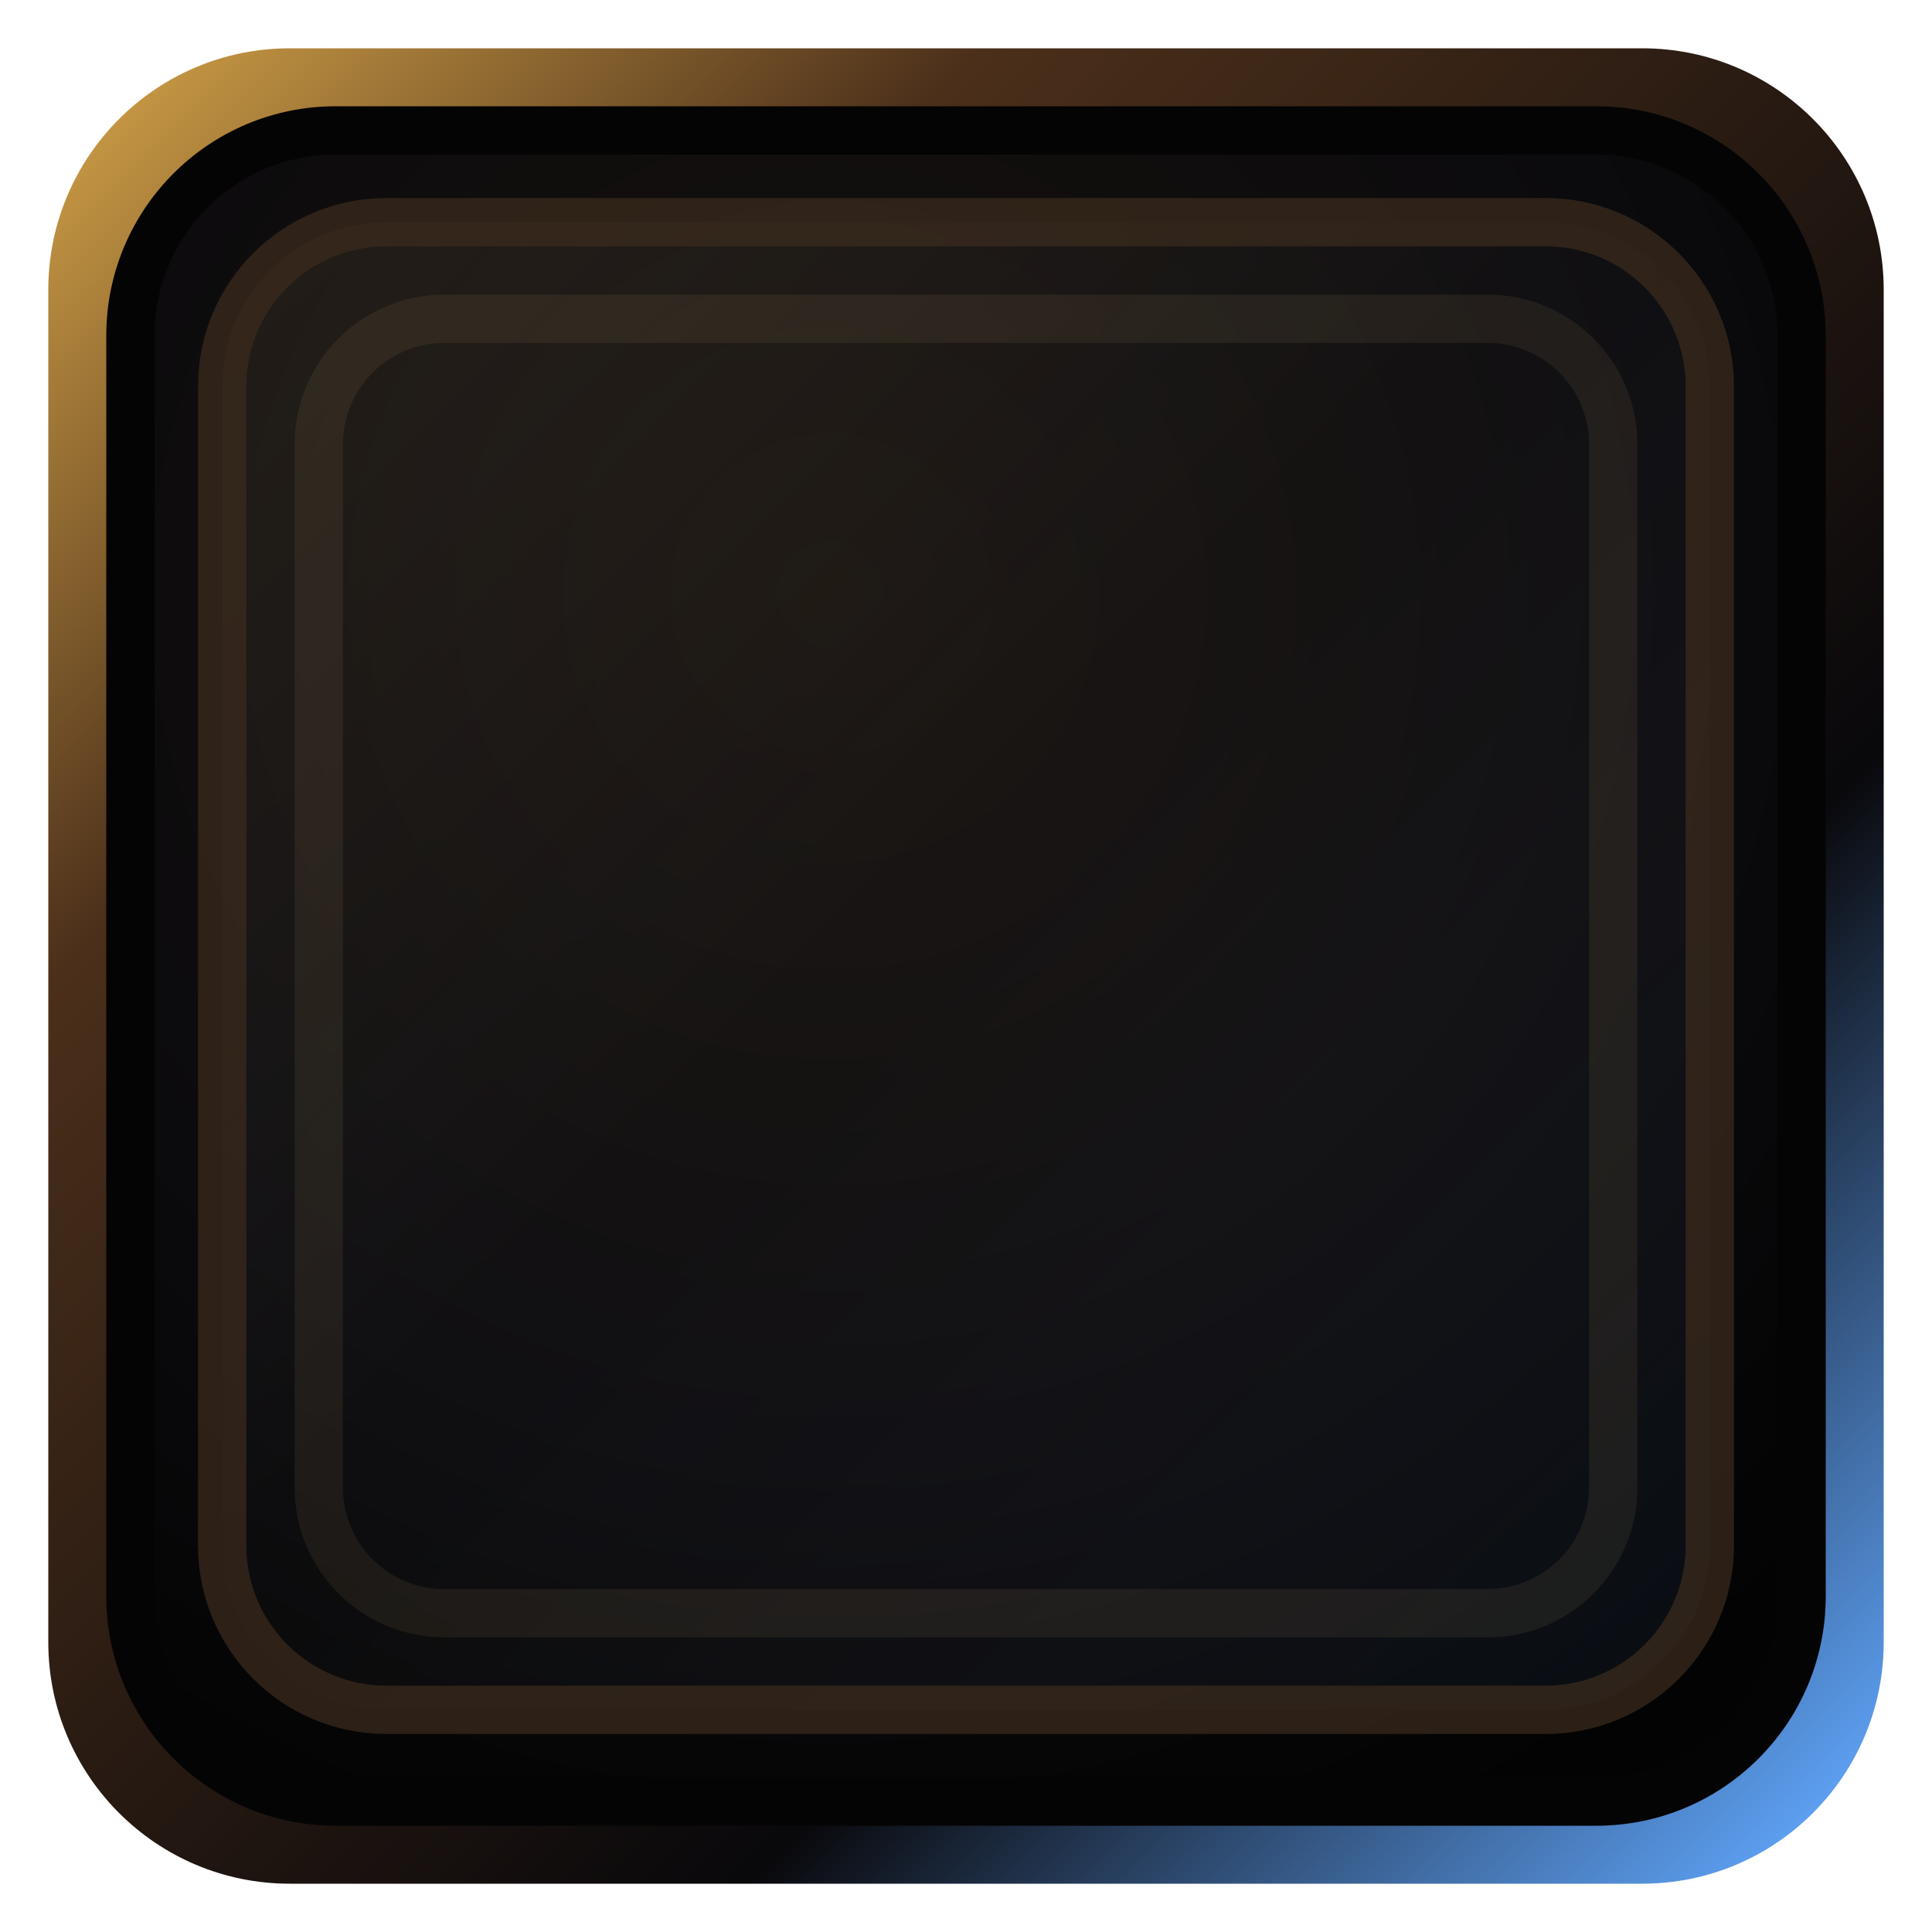
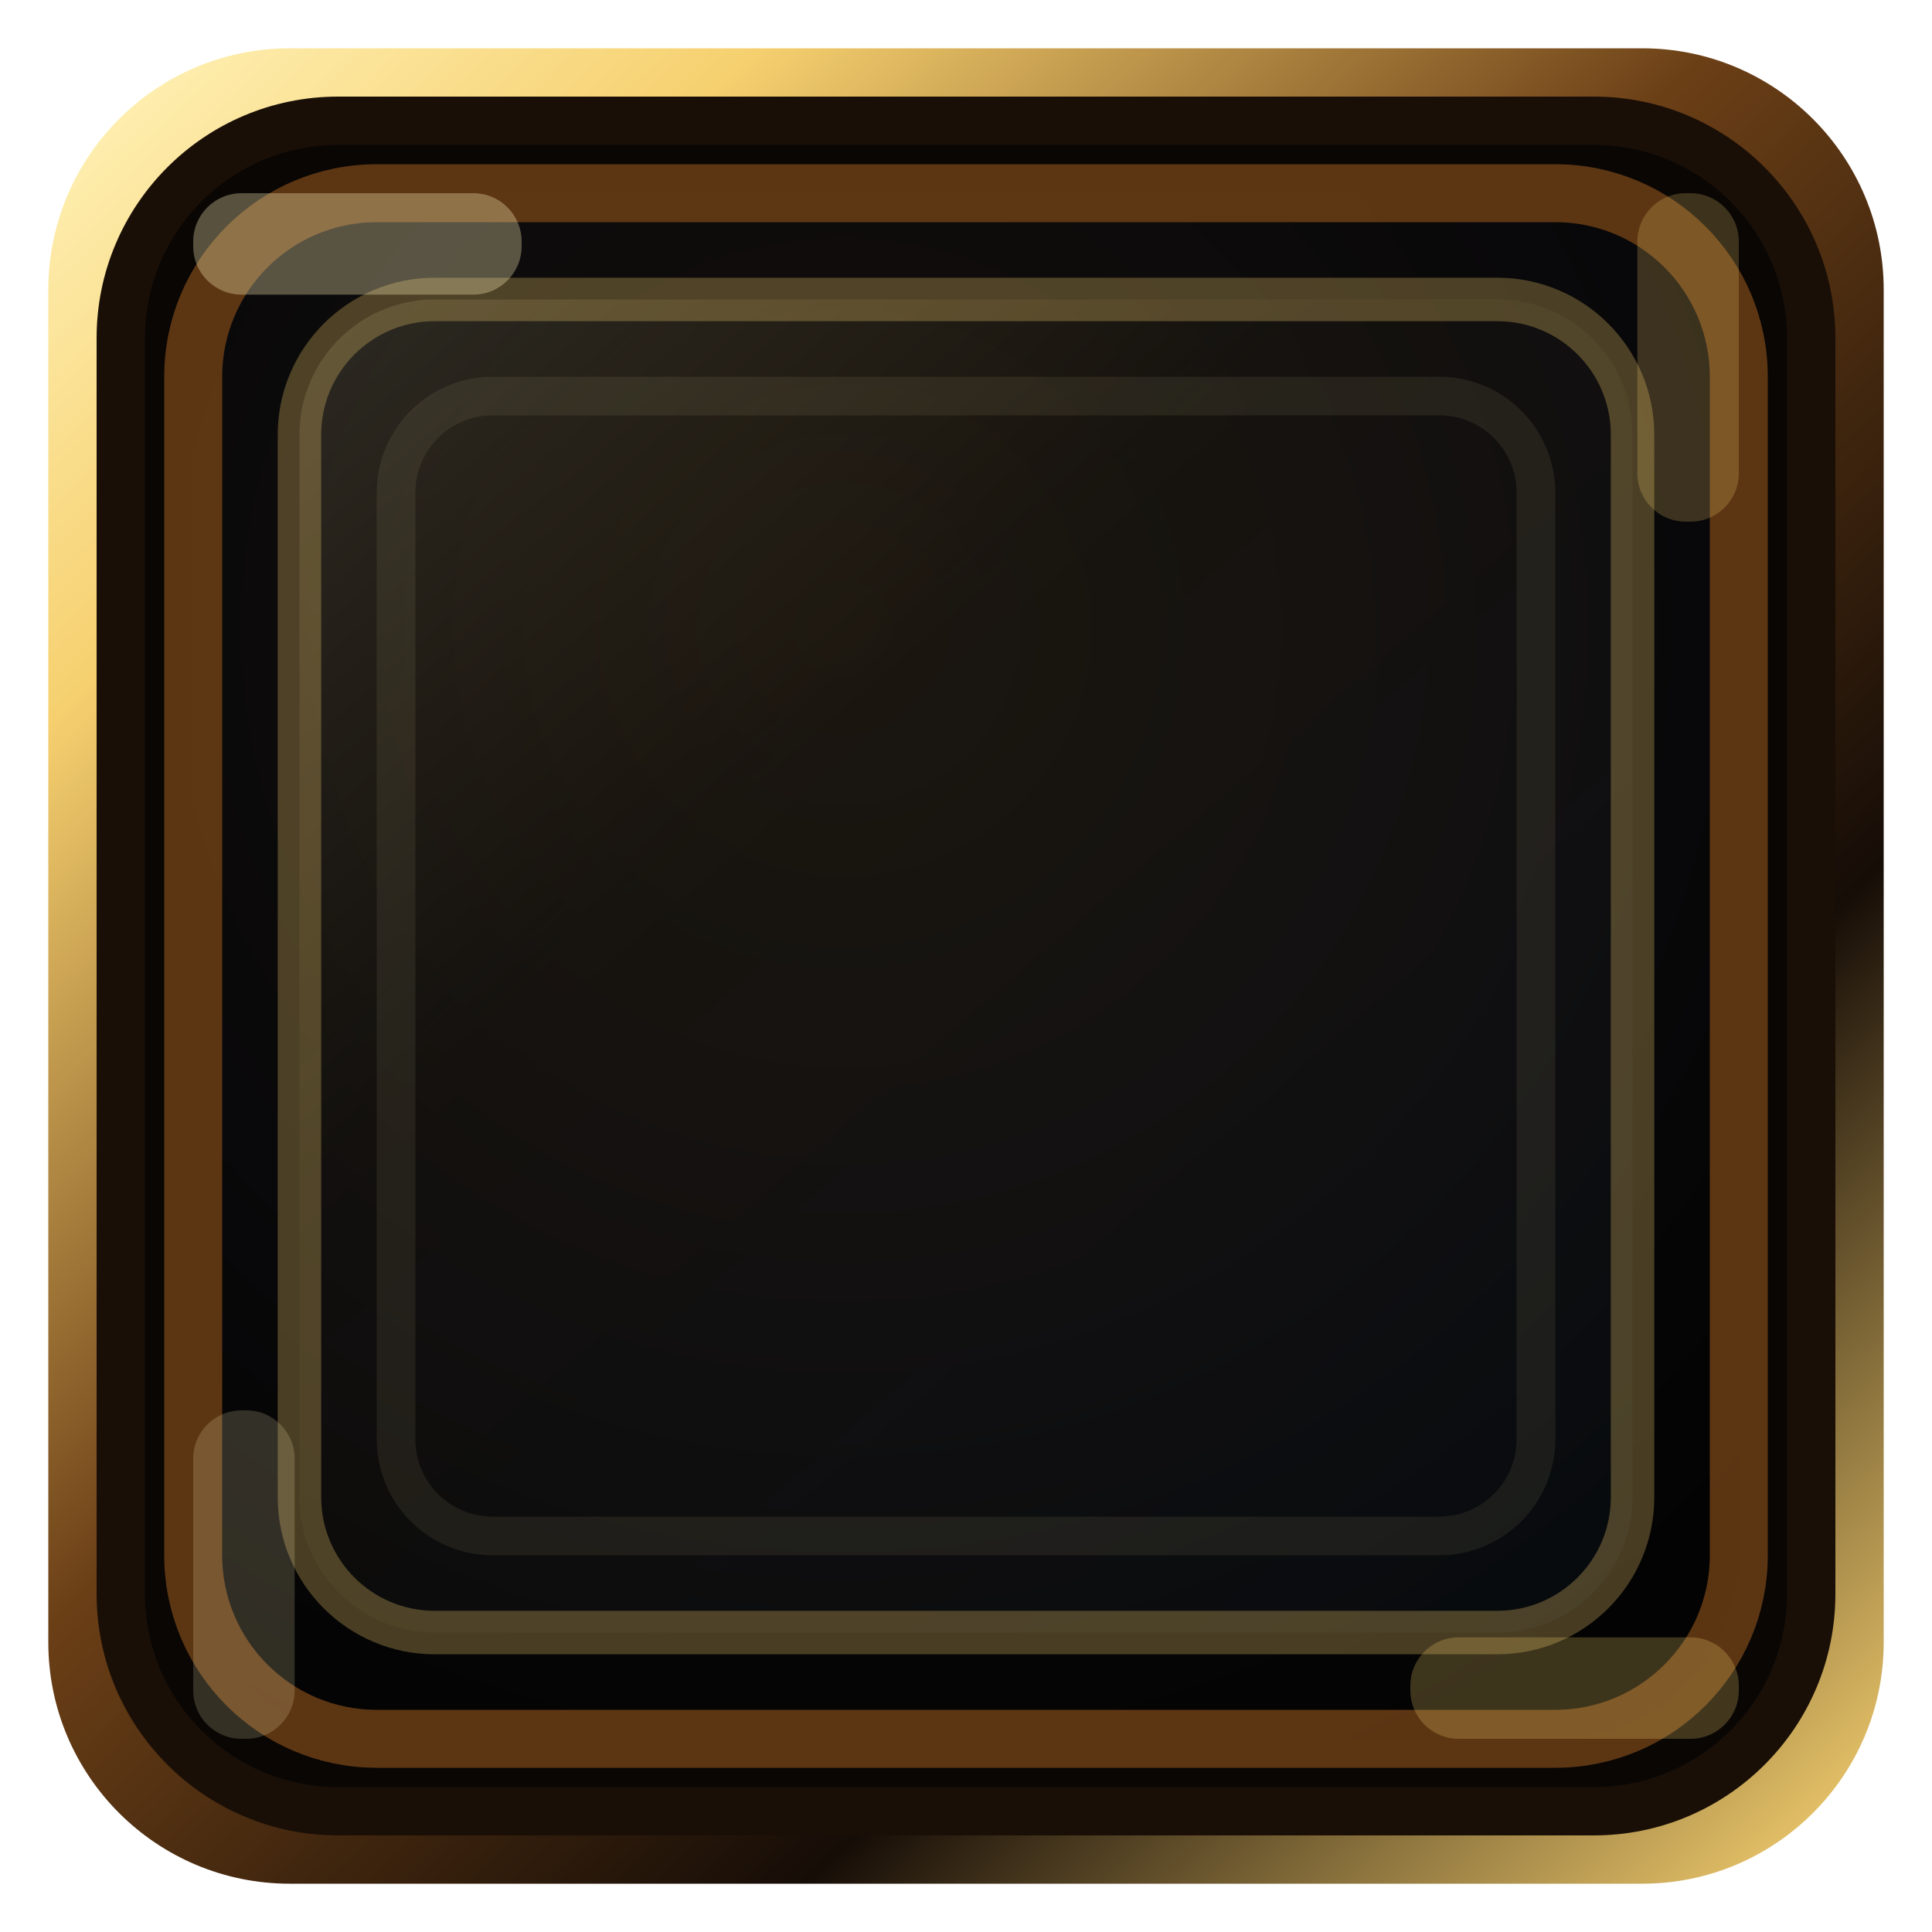
<svg xmlns="http://www.w3.org/2000/svg" width="40" height="40" viewBox="0 0 40 40" fill="none">
  <defs>
-     <linearGradient id="arcanaRim" x1="2" y1="2" x2="38" y2="38" gradientUnits="userSpaceOnUse">
-       <stop offset="0" stop-color="#C99A45" />
-       <stop offset="0.24" stop-color="#4B2F1A" />
-       <stop offset="0.7" stop-color="#09080B" />
-       <stop offset="1" stop-color="#60A5FA" />
+     <linearGradient id="outerGold" x1="2" y1="1" x2="38" y2="39" gradientUnits="userSpaceOnUse">
+       <stop offset="0" stop-color="#FFF2B8" />
+       <stop offset="0.18" stop-color="#F6D06F" />
+       <stop offset="0.44" stop-color="#6B3F16" />
+       <stop offset="0.72" stop-color="#160D07" />
+       <stop offset="1" stop-color="#F6D06F" />
    </linearGradient>
    <radialGradient id="arcanaCore" cx="0.42" cy="0.28" r="0.82">
-       <stop offset="0" stop-color="#17120E" />
-       <stop offset="0.62" stop-color="#0B0A0D" />
+       <stop offset="0" stop-color="#14100C" />
+       <stop offset="0.62" stop-color="#09080A" />
      <stop offset="1" stop-color="#030303" />
    </radialGradient>
-     <linearGradient id="arcanaGlaze" x1="6" y1="6" x2="34" y2="34" gradientUnits="userSpaceOnUse">
-       <stop offset="0" stop-color="#F7D08A" stop-opacity="0.08" />
-       <stop offset="0.46" stop-color="#FFFFFF" stop-opacity="0.018" />
-       <stop offset="1" stop-color="#60A5FA" stop-opacity="0.06" />
+     <linearGradient id="goldPlate" x1="7" y1="5" x2="33" y2="35" gradientUnits="userSpaceOnUse">
+       <stop offset="0" stop-color="#FFF2B8" stop-opacity="0.14" />
+       <stop offset="0.36" stop-color="#F6D06F" stop-opacity="0.035" />
+       <stop offset="1" stop-color="#5AA7FF" stop-opacity="0.04" />
    </linearGradient>
  </defs>
-   <rect x="1" y="1" width="38" height="38" rx="5" fill="url(#arcanaRim)" />
-   <rect x="2.7" y="2.7" width="34.6" height="34.6" rx="4.25" fill="url(#arcanaCore)" stroke="#050404" stroke-width="1" />
-   <rect x="4.6" y="4.6" width="30.8" height="30.8" rx="3.4" fill="url(#arcanaGlaze)" stroke="#3A2A1D" stroke-opacity="0.74" stroke-width="1" />
-   <rect x="6.6" y="6.6" width="26.8" height="26.8" rx="2.6" stroke="#F7D08A" stroke-opacity="0.075" stroke-width="1" />
+   <rect x="1" y="1" width="38" height="38" rx="5" fill="url(#outerGold)" />
+   <rect x="2.5" y="2.5" width="35" height="35" rx="4.5" fill="#090604" stroke="#1A0F07" stroke-width="1" />
+   <rect x="4" y="4" width="32" height="32" rx="3.8" fill="url(#arcanaCore)" stroke="#6B3F16" stroke-opacity="0.85" stroke-width="1.2" />
+   <rect x="6.2" y="6.2" width="27.6" height="27.6" rx="2.8" fill="url(#goldPlate)" stroke="#F6D06F" stroke-opacity="0.28" stroke-width="0.9" />
+   <rect x="8.2" y="8.2" width="23.6" height="23.6" rx="2" stroke="#FFF2B8" stroke-opacity="0.075" stroke-width="0.8" />
+   <rect x="4" y="4" width="6.8" height="2.1" rx="1" fill="#FFF2B8" fill-opacity="0.32" />
+   <rect x="29.2" y="33.9" width="6.8" height="2.1" rx="1" fill="#F6D06F" fill-opacity="0.24" />
+   <rect x="33.9" y="4" width="2.1" height="6.8" rx="1" fill="#F6D06F" fill-opacity="0.22" />
+   <rect x="4" y="29.2" width="2.1" height="6.8" rx="1" fill="#FFF2B8" fill-opacity="0.18" />
</svg>
